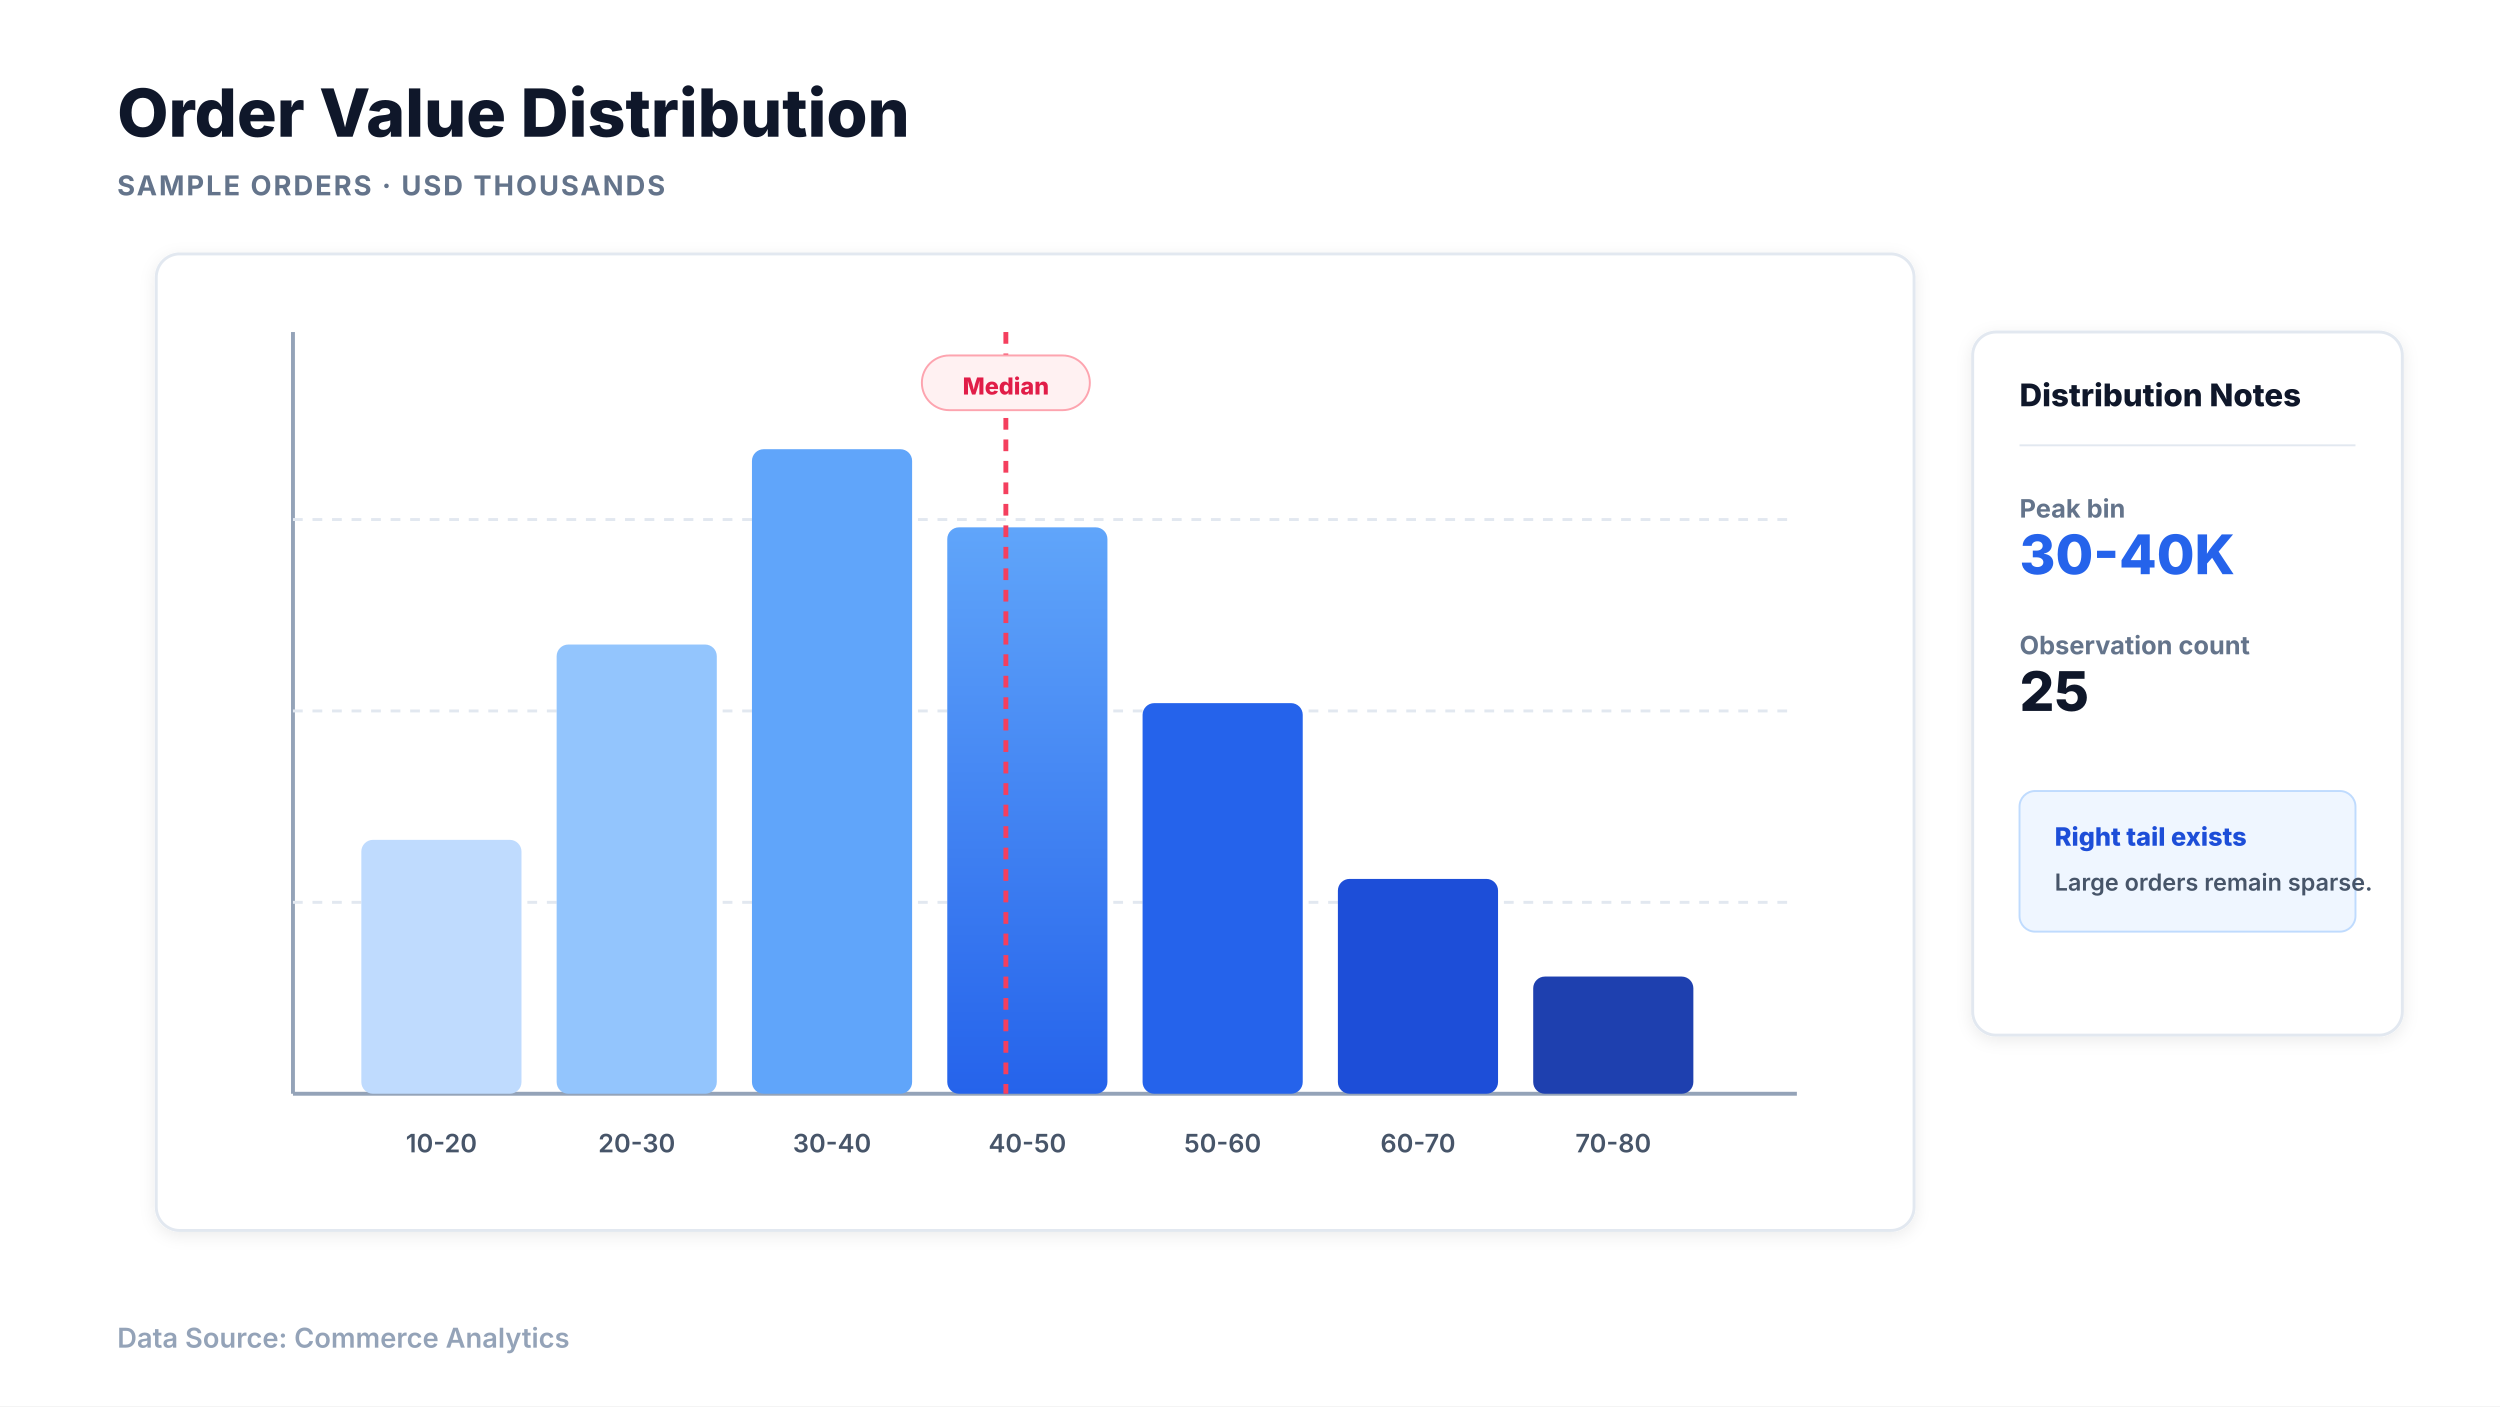
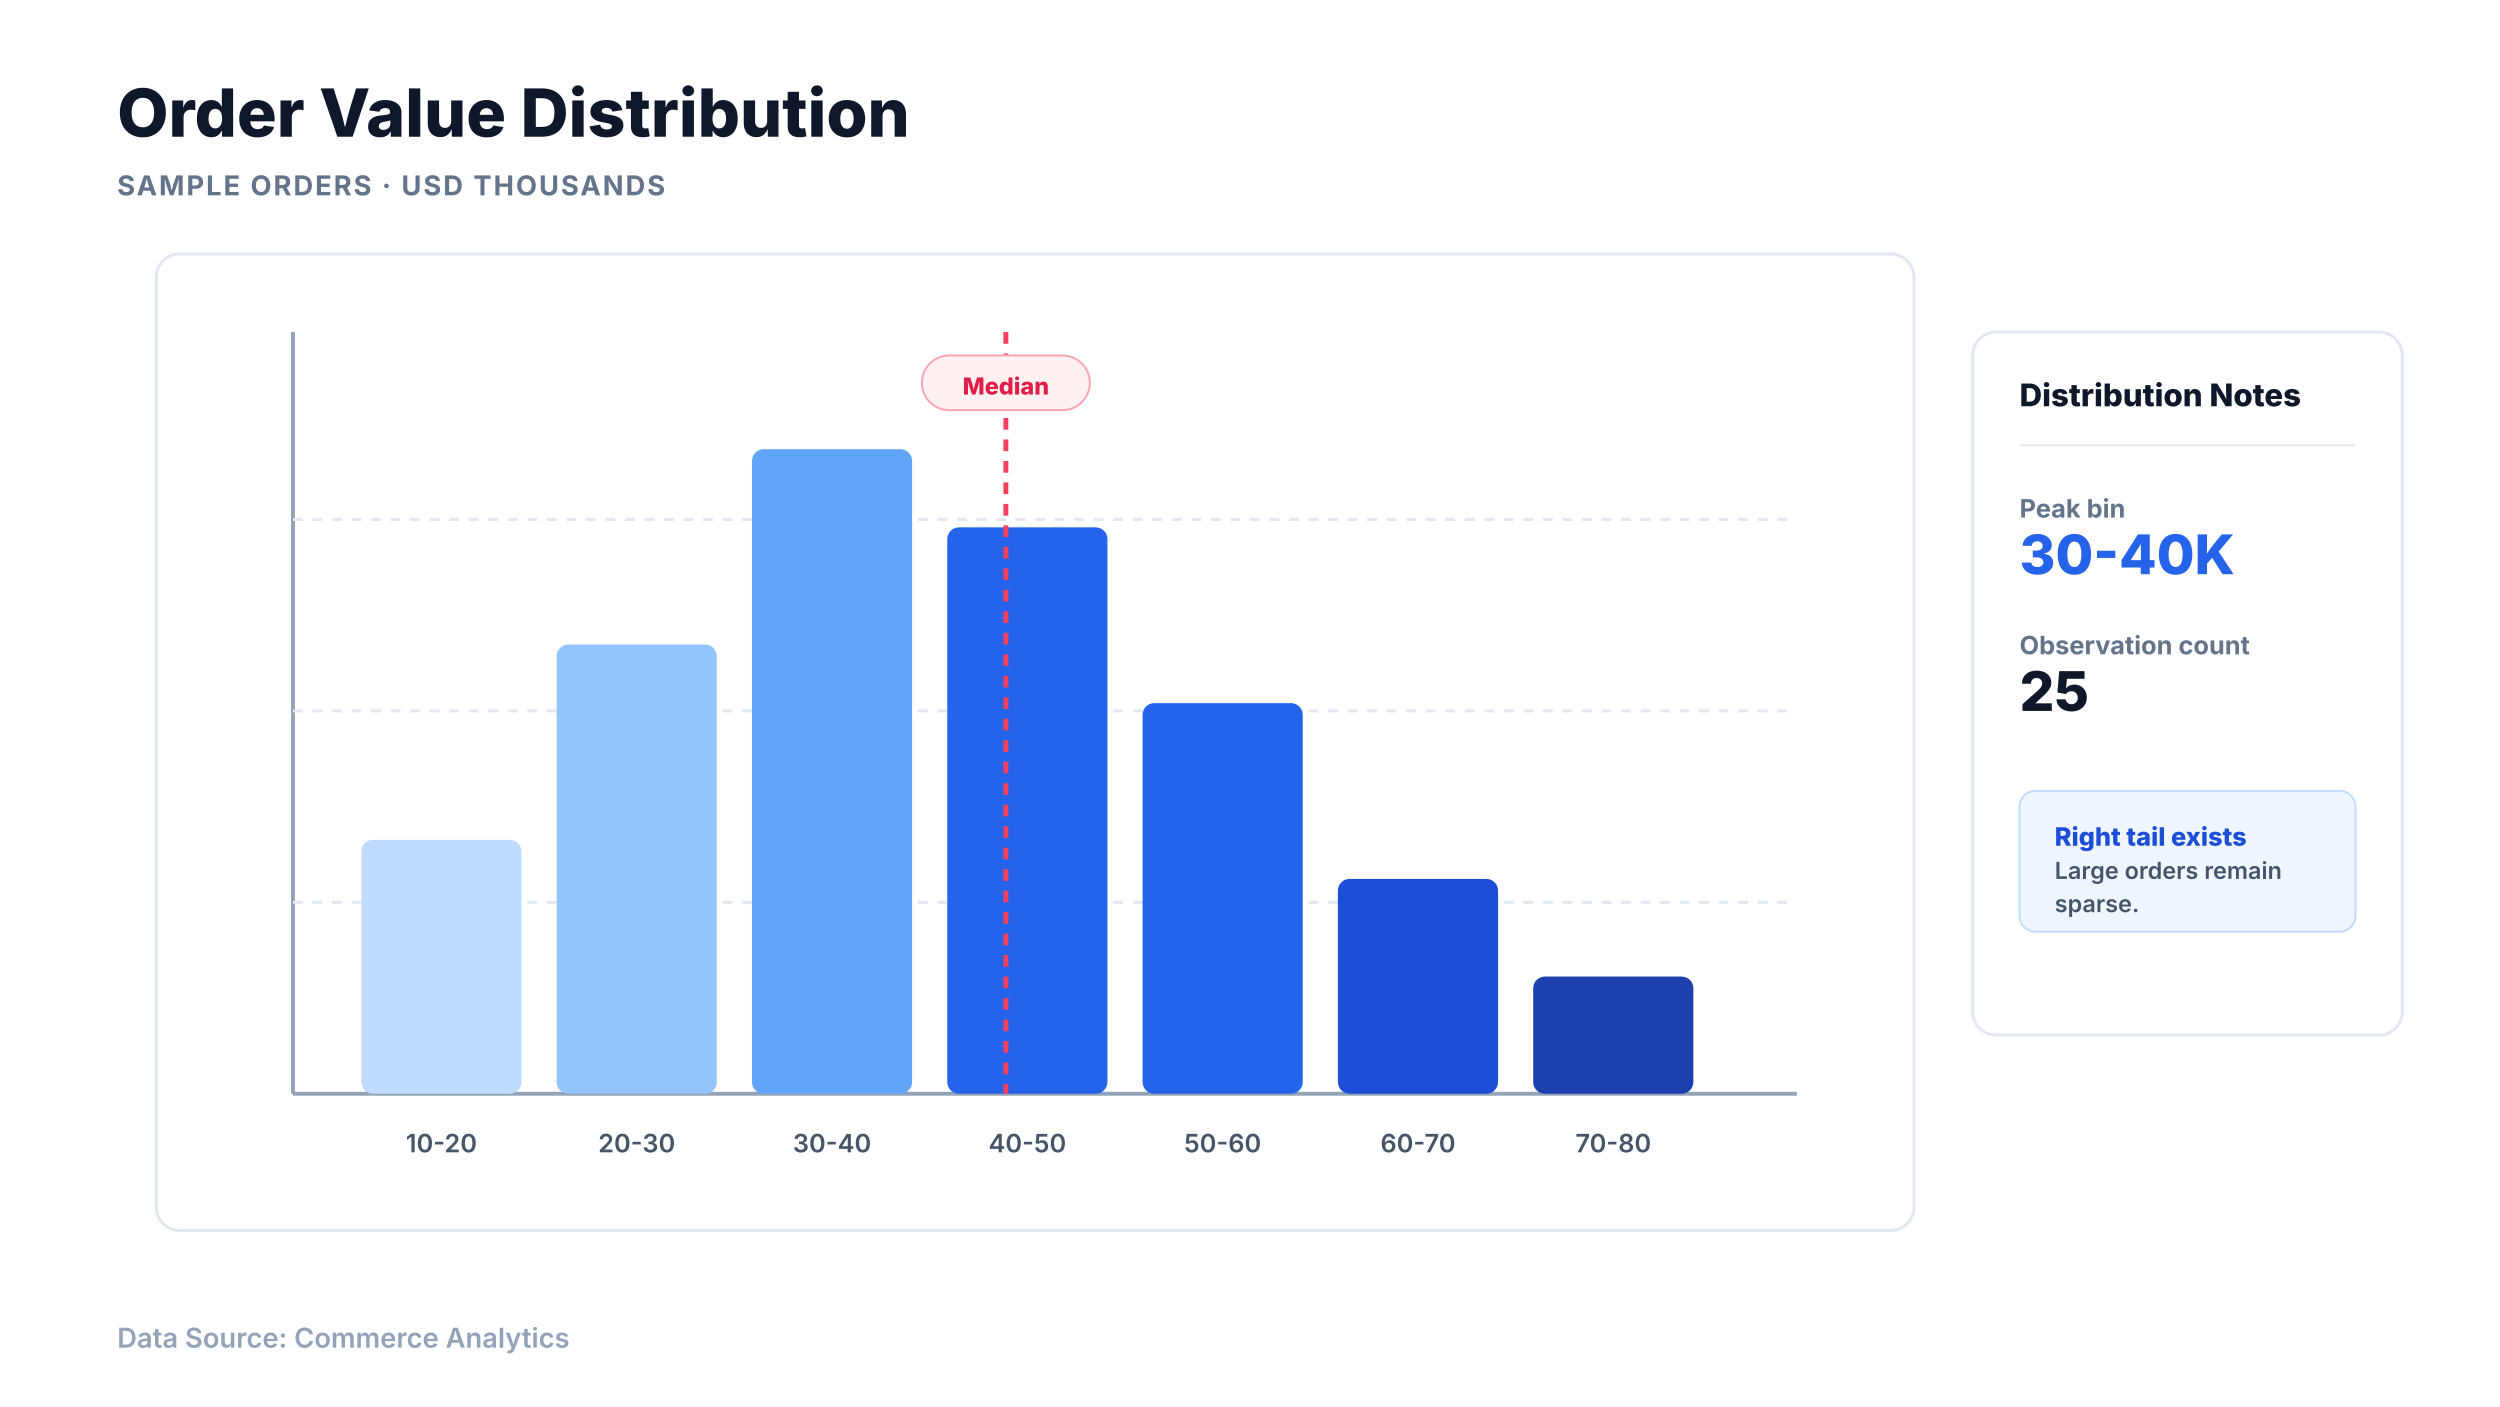
- <svg xmlns="http://www.w3.org/2000/svg" viewBox="0 0 1280 720" width="1280" height="720">
-   <defs>
-     <linearGradient id="histGrad" x1="0%" y1="0%" x2="0%" y2="100%">
-       <stop offset="0%" stop-color="#60A5FA" />
-       <stop offset="100%" stop-color="#2563EB" />
-     </linearGradient>
-     <filter id="cardShadow" x="-10%" y="-10%" width="120%" height="120%">
-       <feGaussianBlur in="SourceAlpha" stdDeviation="4" />
-       <feOffset dx="0" dy="2" result="offsetblur" />
-       <feFlood flood-color="#0F172A" flood-opacity="0.08" result="shadowColor" />
-       <feComposite in="shadowColor" in2="offsetblur" operator="in" result="shadow" />
-       <feMerge>
-         <feMergeNode in="shadow" />
-         <feMergeNode in="SourceGraphic" />
-       </feMerge>
-     </filter>
-   </defs>
+ <svg xmlns="http://www.w3.org/2000/svg" viewBox="0 0 1280 720" width="1280" height="720" font-family="-apple-system, BlinkMacSystemFont, 'Segoe UI', sans-serif" font-size="12">
  <rect width="1280" height="720" fill="#FFFFFF" />
-   <text x="60" y="70" font-family="-apple-system, BlinkMacSystemFont, 'Segoe UI', sans-serif" font-size="34" font-weight="800" fill="#0F172A">
-     <tspan>Order Value Distribution</tspan>
-   </text>
-   <text x="60" y="100" font-family="-apple-system, BlinkMacSystemFont, 'Segoe UI', sans-serif" font-size="14" font-weight="700" fill="#64748B" letter-spacing="1">
-     <tspan>SAMPLE ORDERS · USD THOUSANDS</tspan>
-   </text>
-   <g id="histogram_chart" data-pptx-native="chart">
+   <g id="header" data-pptx-bounds="40 15 1200 125">
+     <text x="60" y="70" font-size="34" font-weight="800" fill="#0F172A">
+       <tspan>Order Value Distribution</tspan>
+     </text>
+     <text x="60" y="100" font-size="14" font-weight="700" fill="#64748B" letter-spacing="1">
+       <tspan>SAMPLE ORDERS · USD THOUSANDS</tspan>
+     </text>
+   </g>
+   <g id="histogram_chart" data-pptx-bounds="0 98 1062 564" data-pptx-replace-with="chart">
    <g id="chartArea">
-       <rect x="80" y="130" width="900" height="500" rx="12" fill="#FFFFFF" stroke="#E2E8F0" stroke-width="1.5" filter="url(#cardShadow)" />
+       <rect x="80" y="130" width="900" height="500" rx="12" fill="#FFFFFF" stroke="#E2E8F0" stroke-width="1.5" />
      <line x1="150" y1="560" x2="920" y2="560" stroke="#94A3B8" stroke-width="2" />
      <line x1="150" y1="170" x2="150" y2="560" stroke="#94A3B8" stroke-width="2" />
      <line x1="150" y1="462" x2="920" y2="462" stroke="#E2E8F0" stroke-width="1.5" stroke-dasharray="5,5" />
      <line x1="150" y1="364" x2="920" y2="364" stroke="#E2E8F0" stroke-width="1.5" stroke-dasharray="5,5" />
      <line x1="150" y1="266" x2="920" y2="266" stroke="#E2E8F0" stroke-width="1.5" stroke-dasharray="5,5" />
      <rect x="185" y="430" width="82" height="130" rx="6" fill="#BFDBFE" />
      <rect x="285" y="330" width="82" height="230" rx="6" fill="#93C5FD" />
      <rect x="385" y="230" width="82" height="330" rx="6" fill="#60A5FA" />
-       <rect x="485" y="270" width="82" height="290" rx="6" fill="url(#histGrad)" />
+       <rect x="485" y="270" width="82" height="290" rx="6" fill="#2563EB" />
      <rect x="585" y="360" width="82" height="200" rx="6" fill="#2563EB" />
      <rect x="685" y="450" width="82" height="110" rx="6" fill="#1D4ED8" />
      <rect x="785" y="500" width="82" height="60" rx="6" fill="#1E40AF" />
      <line x1="515" y1="170" x2="515" y2="560" stroke="#F43F5E" stroke-width="2.5" stroke-dasharray="6,5" />
      <rect x="472" y="182" width="86" height="28" rx="14" fill="#FFF1F2" stroke="#FDA4AF" />
-       <text x="515" y="202" font-family="-apple-system, BlinkMacSystemFont, 'Segoe UI', sans-serif" font-size="12" font-weight="800" fill="#E11D48" text-anchor="middle">
+       <text x="515" y="202" font-weight="800" fill="#E11D48" text-anchor="middle">
        <tspan>Median</tspan>
      </text>
-       <text x="226" y="590" font-family="-apple-system, BlinkMacSystemFont, 'Segoe UI', sans-serif" font-size="13" font-weight="600" fill="#475569" text-anchor="middle">
+       <text x="226" y="590" font-size="13" font-weight="600" fill="#475569" text-anchor="middle">
        <tspan>10-20</tspan>
      </text>
-       <text x="326" y="590" font-family="-apple-system, BlinkMacSystemFont, 'Segoe UI', sans-serif" font-size="13" font-weight="600" fill="#475569" text-anchor="middle">
+       <text x="326" y="590" font-size="13" font-weight="600" fill="#475569" text-anchor="middle">
        <tspan>20-30</tspan>
      </text>
-       <text x="426" y="590" font-family="-apple-system, BlinkMacSystemFont, 'Segoe UI', sans-serif" font-size="13" font-weight="600" fill="#475569" text-anchor="middle">
+       <text x="426" y="590" font-size="13" font-weight="600" fill="#475569" text-anchor="middle">
        <tspan>30-40</tspan>
      </text>
-       <text x="526" y="590" font-family="-apple-system, BlinkMacSystemFont, 'Segoe UI', sans-serif" font-size="13" font-weight="600" fill="#475569" text-anchor="middle">
+       <text x="526" y="590" font-size="13" font-weight="600" fill="#475569" text-anchor="middle">
        <tspan>40-50</tspan>
      </text>
-       <text x="626" y="590" font-family="-apple-system, BlinkMacSystemFont, 'Segoe UI', sans-serif" font-size="13" font-weight="600" fill="#475569" text-anchor="middle">
+       <text x="626" y="590" font-size="13" font-weight="600" fill="#475569" text-anchor="middle">
        <tspan>50-60</tspan>
      </text>
-       <text x="726" y="590" font-family="-apple-system, BlinkMacSystemFont, 'Segoe UI', sans-serif" font-size="13" font-weight="600" fill="#475569" text-anchor="middle">
+       <text x="726" y="590" font-size="13" font-weight="600" fill="#475569" text-anchor="middle">
        <tspan>60-70</tspan>
      </text>
-       <text x="826" y="590" font-family="-apple-system, BlinkMacSystemFont, 'Segoe UI', sans-serif" font-size="13" font-weight="600" fill="#475569" text-anchor="middle">
+       <text x="826" y="590" font-size="13" font-weight="600" fill="#475569" text-anchor="middle">
        <tspan>70-80</tspan>
      </text>
    </g>
  </g>
-   <g id="insightPanel" transform="translate(1010, 170)">
-     <rect x="0" y="0" width="220" height="360" rx="12" fill="#FFFFFF" stroke="#E2E8F0" stroke-width="1.5" filter="url(#cardShadow)" />
-     <text x="24" y="38" font-family="-apple-system, BlinkMacSystemFont, 'Segoe UI', sans-serif" font-size="16" font-weight="800" fill="#0F172A">
+   <g id="insightPanel" data-pptx-bounds="981 146 278 408" transform="translate(1010, 170)">
+     <rect x="0" y="0" width="220" height="360" rx="12" fill="#FFFFFF" stroke="#E2E8F0" stroke-width="1.5" />
+     <text x="24" y="38" font-size="16" font-weight="800" fill="#0F172A">
      <tspan>Distribution Notes</tspan>
    </text>
    <line x1="24" y1="58" x2="196" y2="58" stroke="#E2E8F0" />
-     <text x="24" y="95" font-family="-apple-system, BlinkMacSystemFont, 'Segoe UI', sans-serif" font-size="13" font-weight="700" fill="#64748B">
+     <text x="24" y="95" font-size="13" font-weight="700" fill="#64748B">
      <tspan>Peak bin</tspan>
    </text>
-     <text x="24" y="124" font-family="-apple-system, BlinkMacSystemFont, 'Segoe UI', sans-serif" font-size="28" font-weight="800" fill="#2563EB">
+     <text x="24" y="124" font-size="28" font-weight="800" fill="#2563EB">
      <tspan>30-40K</tspan>
    </text>
-     <text x="24" y="165" font-family="-apple-system, BlinkMacSystemFont, 'Segoe UI', sans-serif" font-size="13" font-weight="700" fill="#64748B">
+     <text x="24" y="165" font-size="13" font-weight="700" fill="#64748B">
      <tspan>Observation count</tspan>
    </text>
-     <text x="24" y="194" font-family="-apple-system, BlinkMacSystemFont, 'Segoe UI', sans-serif" font-size="28" font-weight="800" fill="#0F172A">
+     <text x="24" y="194" font-size="28" font-weight="800" fill="#0F172A">
      <tspan>25</tspan>
    </text>
    <rect x="24" y="235" width="172" height="72" rx="8" fill="#EFF6FF" stroke="#BFDBFE" />
-     <text x="42" y="263" font-family="-apple-system, BlinkMacSystemFont, 'Segoe UI', sans-serif" font-size="13" font-weight="800" fill="#1D4ED8">
+     <text x="42" y="263" font-size="13" font-weight="800" fill="#1D4ED8">
      <tspan>Right tail exists</tspan>
    </text>
-     <text x="42" y="286" font-family="-apple-system, BlinkMacSystemFont, 'Segoe UI', sans-serif" font-size="12" font-weight="600" fill="#475569">
-       <tspan>Large orders remain sparse.</tspan>
+     <text x="42" y="280" font-weight="600" fill="#475569">Large orders remain<tspan x="42" dy="17">sparse.</tspan>
    </text>
  </g>
-   <text x="60" y="690" font-family="-apple-system, BlinkMacSystemFont, 'Segoe UI', sans-serif" font-size="14" font-weight="600" fill="#94A3B8">
-     <tspan>Data Source: Commerce Analytics</tspan>
-   </text>
+   <g id="source" data-pptx-bounds="40 665 1200 40">
+     <text x="60" y="690" font-size="14" font-weight="600" fill="#94A3B8">
+       <tspan>Data Source: Commerce Analytics</tspan>
+     </text>
+   </g>
</svg>
